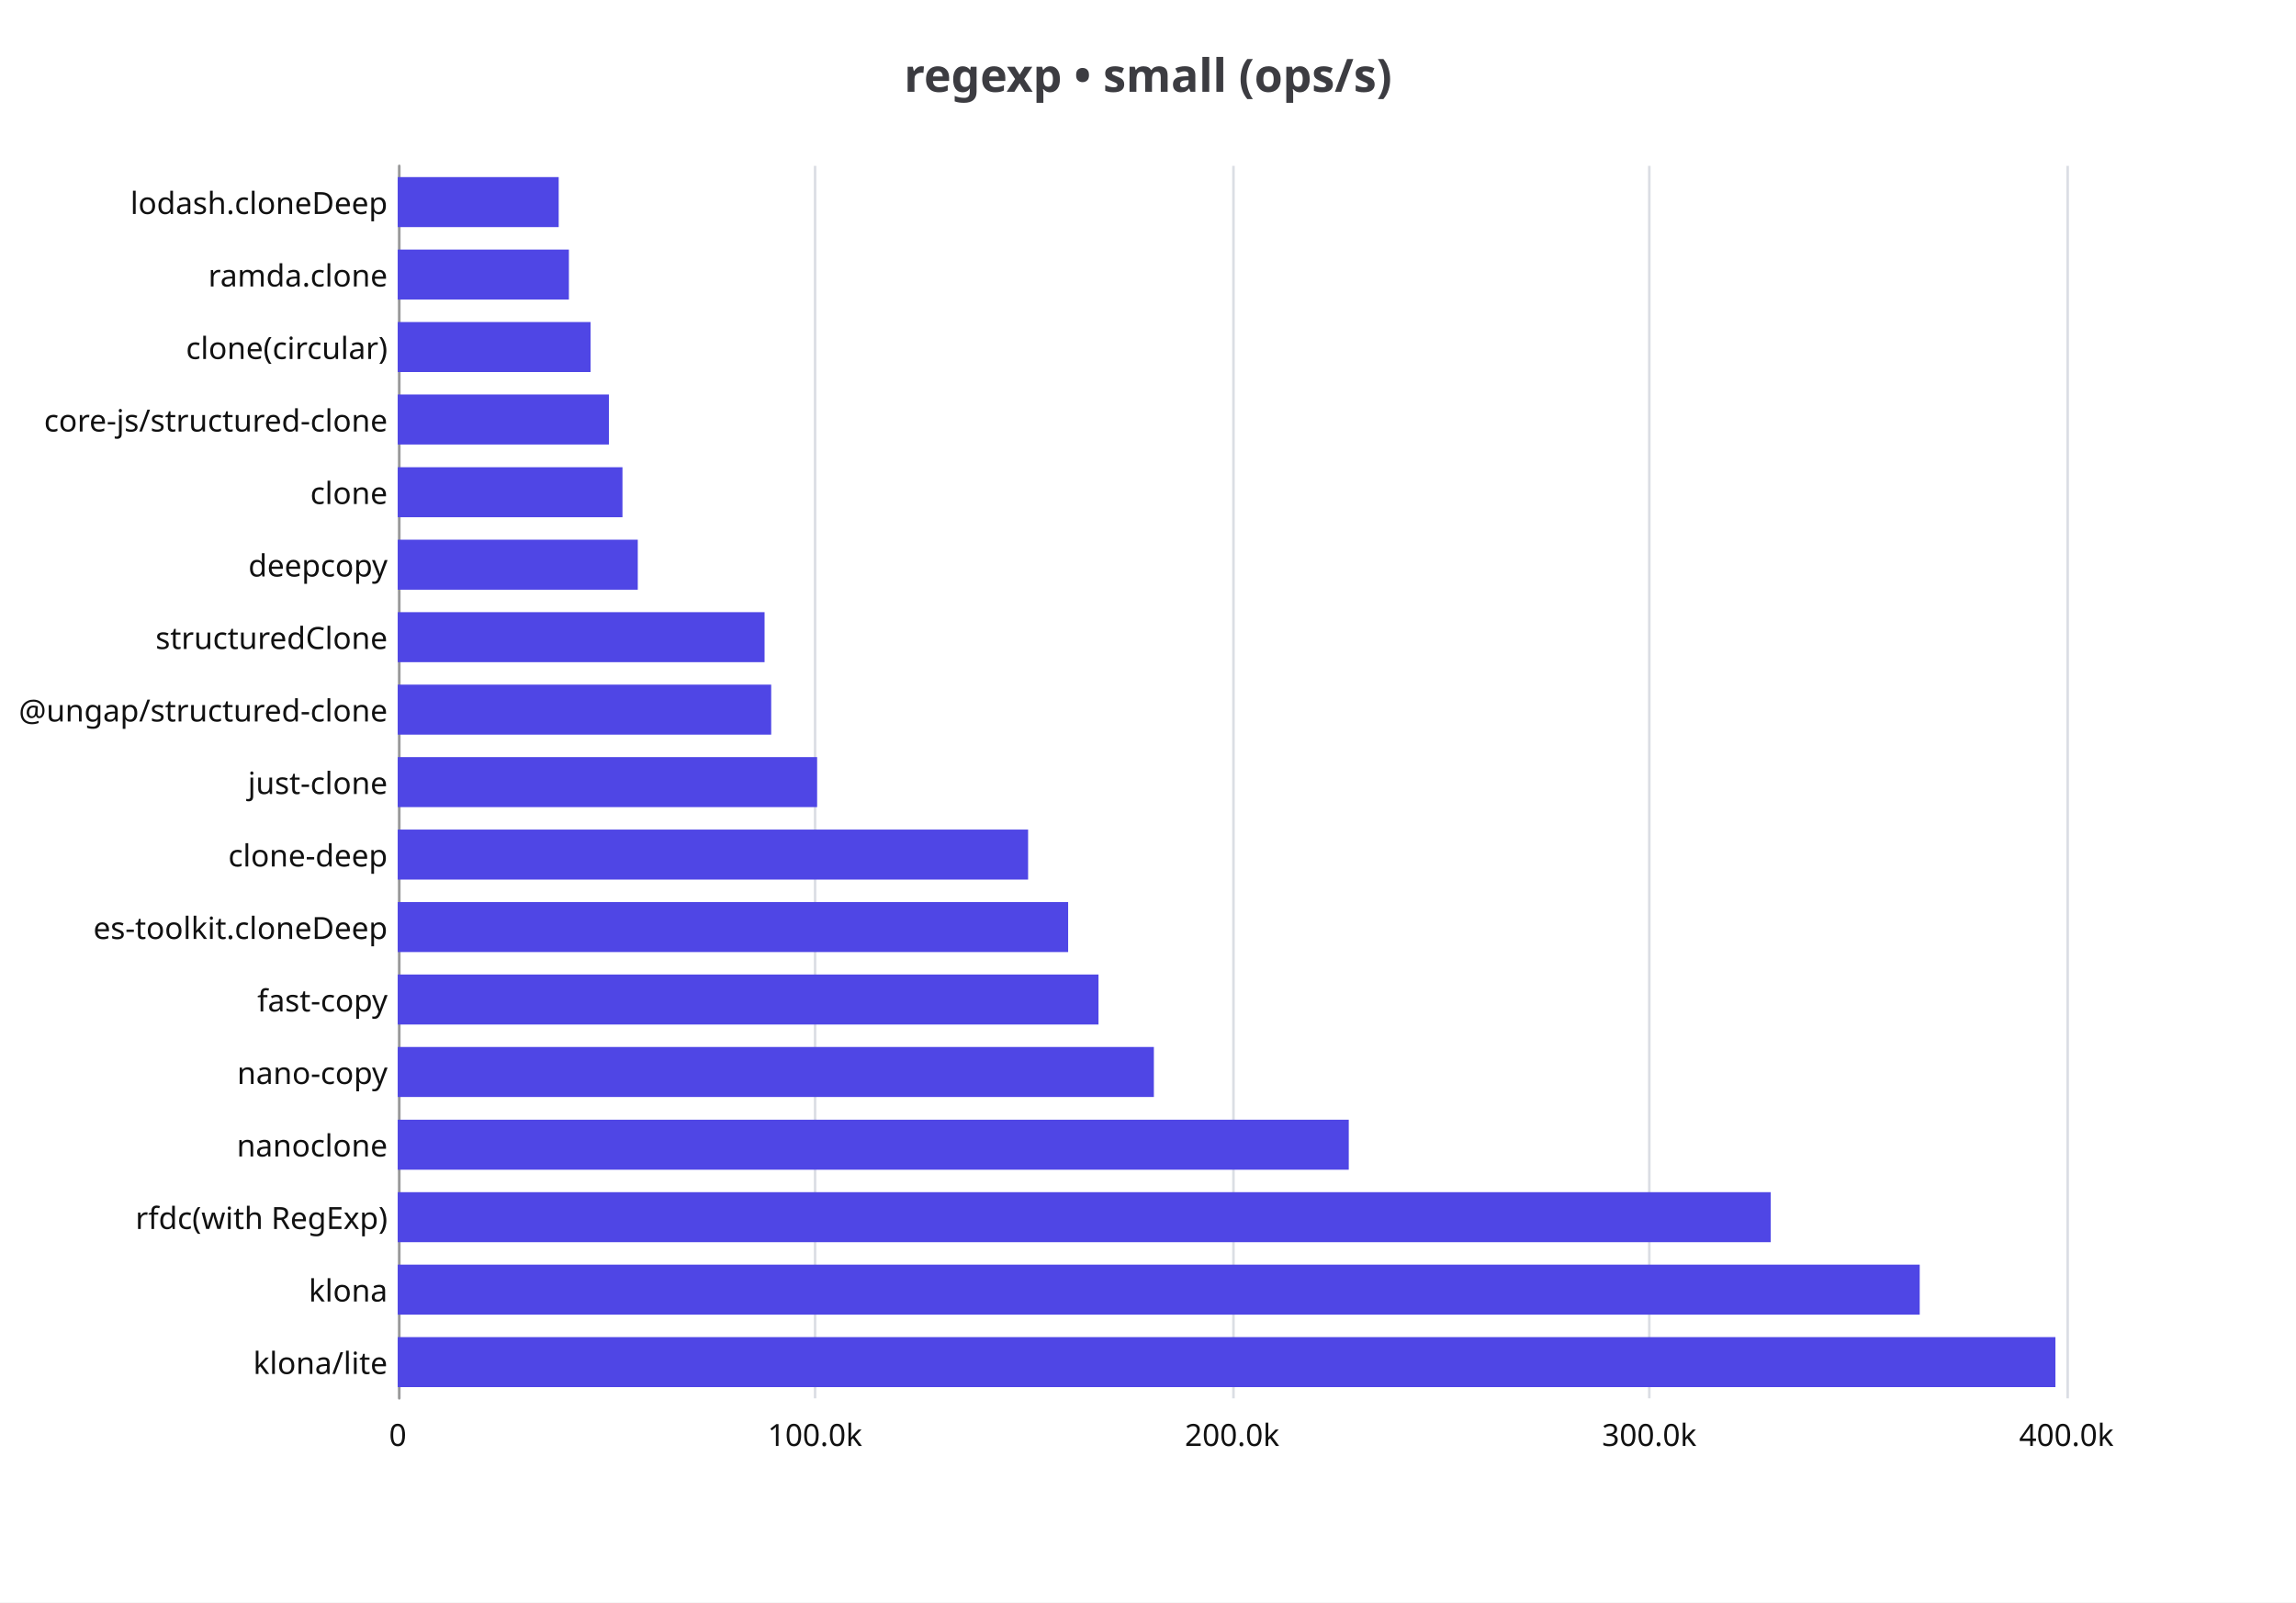
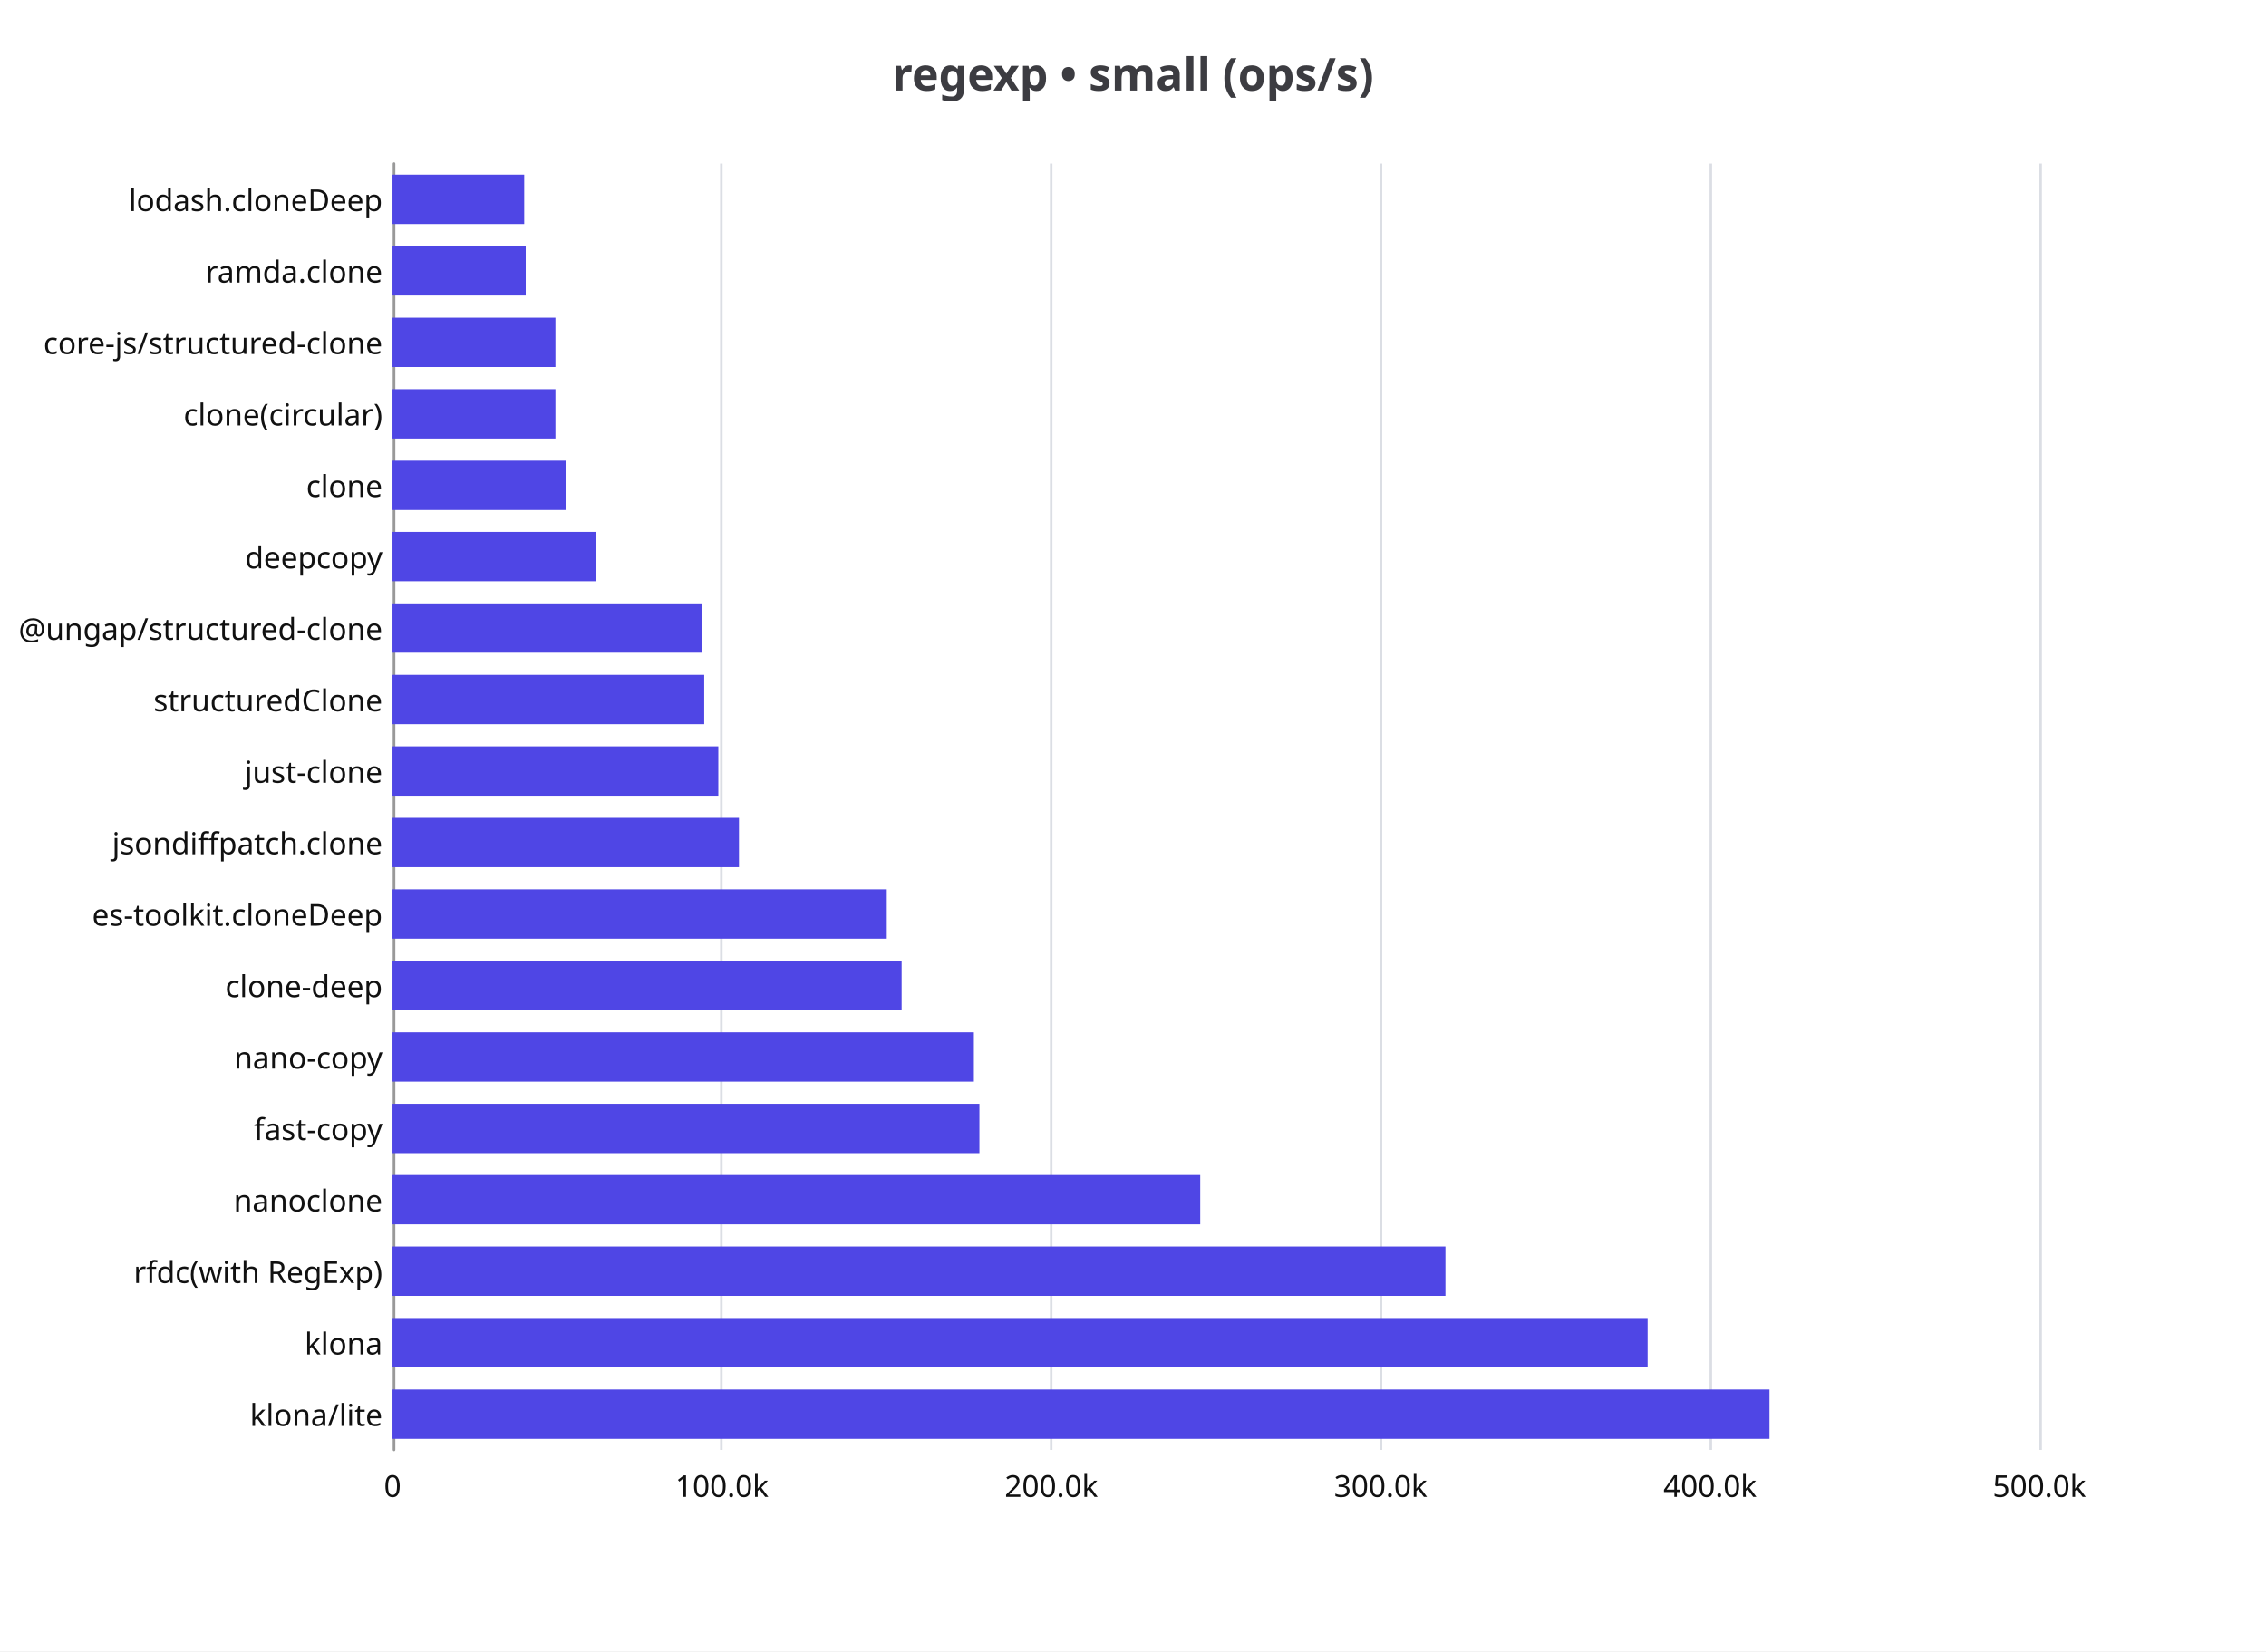
- <svg xmlns="http://www.w3.org/2000/svg" width="900" height="628" version="1.1" baseProfile="full" viewBox="0 0 900 628">
-   <rect width="900" height="628" x="0" y="0" fill="#ffffff" />
-   <path d="M156.5 65L156.5 548" fill="none" pointer-events="visible" stroke="#dbdee4" class="zr4-cls-8" />
-   <path d="M319.5 65L319.5 548" fill="none" pointer-events="visible" stroke="#dbdee4" class="zr4-cls-8" />
-   <path d="M483.5 65L483.5 548" fill="none" pointer-events="visible" stroke="#dbdee4" class="zr4-cls-8" />
-   <path d="M646.5 65L646.5 548" fill="none" pointer-events="visible" stroke="#dbdee4" class="zr4-cls-8" />
-   <path d="M810.5 65L810.5 548" fill="none" pointer-events="visible" stroke="#dbdee4" class="zr4-cls-8" />
-   <path d="M156.5 548L156.5 65" fill="none" pointer-events="visible" stroke="#999" stroke-linecap="round" class="zr4-cls-8" />
-   <text dominant-baseline="central" text-anchor="end" style="font-size:12px;font-family:Microsoft YaHei;" xml:space="preserve" transform="translate(151.92 533.7941)" fill="#111">    klona/lite</text>
-   <text dominant-baseline="central" text-anchor="end" style="font-size:12px;font-family:Microsoft YaHei;" xml:space="preserve" transform="translate(151.92 505.3824)" fill="#111">    klona</text>
-   <text dominant-baseline="central" text-anchor="end" style="font-size:12px;font-family:Microsoft YaHei;" xml:space="preserve" transform="translate(151.92 476.9706)" fill="#111">    rfdc(with RegExp)</text>
-   <text dominant-baseline="central" text-anchor="end" style="font-size:12px;font-family:Microsoft YaHei;" xml:space="preserve" transform="translate(151.92 448.5588)" fill="#111">    nanoclone</text>
-   <text dominant-baseline="central" text-anchor="end" style="font-size:12px;font-family:Microsoft YaHei;" xml:space="preserve" transform="translate(151.92 420.1471)" fill="#111">    nano-copy</text>
-   <text dominant-baseline="central" text-anchor="end" style="font-size:12px;font-family:Microsoft YaHei;" xml:space="preserve" transform="translate(151.92 391.7353)" fill="#111">    fast-copy</text>
-   <text dominant-baseline="central" text-anchor="end" style="font-size:12px;font-family:Microsoft YaHei;" xml:space="preserve" transform="translate(151.92 363.3235)" fill="#111">    es-toolkit.cloneDeep</text>
-   <text dominant-baseline="central" text-anchor="end" style="font-size:12px;font-family:Microsoft YaHei;" xml:space="preserve" transform="translate(151.92 334.9118)" fill="#111">    clone-deep</text>
-   <text dominant-baseline="central" text-anchor="end" style="font-size:12px;font-family:Microsoft YaHei;" xml:space="preserve" transform="translate(151.92 306.5)" fill="#111">    just-clone</text>
-   <text dominant-baseline="central" text-anchor="end" style="font-size:12px;font-family:Microsoft YaHei;" xml:space="preserve" transform="translate(151.92 278.0882)" fill="#111">    @ungap/structured-clone</text>
-   <text dominant-baseline="central" text-anchor="end" style="font-size:12px;font-family:Microsoft YaHei;" xml:space="preserve" transform="translate(151.92 249.6765)" fill="#111">    structuredClone</text>
-   <text dominant-baseline="central" text-anchor="end" style="font-size:12px;font-family:Microsoft YaHei;" xml:space="preserve" transform="translate(151.92 221.2647)" fill="#111">    deepcopy</text>
-   <text dominant-baseline="central" text-anchor="end" style="font-size:12px;font-family:Microsoft YaHei;" xml:space="preserve" transform="translate(151.92 192.8529)" fill="#111">    clone</text>
-   <text dominant-baseline="central" text-anchor="end" style="font-size:12px;font-family:Microsoft YaHei;" xml:space="preserve" transform="translate(151.92 164.4412)" fill="#111">    core-js/structured-clone</text>
-   <text dominant-baseline="central" text-anchor="end" style="font-size:12px;font-family:Microsoft YaHei;" xml:space="preserve" transform="translate(151.92 136.0294)" fill="#111">    clone(circular)</text>
-   <text dominant-baseline="central" text-anchor="end" style="font-size:12px;font-family:Microsoft YaHei;" xml:space="preserve" transform="translate(151.92 107.6176)" fill="#111">    ramda.clone</text>
-   <text dominant-baseline="central" text-anchor="end" style="font-size:12px;font-family:Microsoft YaHei;" xml:space="preserve" transform="translate(151.92 79.2059)" fill="#111">    lodash.cloneDeep</text>
-   <text dominant-baseline="central" text-anchor="middle" style="font-size:12px;font-family:Microsoft YaHei;" y="6" transform="translate(155.92 556)" fill="#111">0</text>
-   <text dominant-baseline="central" text-anchor="middle" style="font-size:12px;font-family:Microsoft YaHei;" y="6" transform="translate(319.44 556)" fill="#111">100.0k</text>
-   <text dominant-baseline="central" text-anchor="middle" style="font-size:12px;font-family:Microsoft YaHei;" y="6" transform="translate(482.96 556)" fill="#111">200.0k</text>
-   <text dominant-baseline="central" text-anchor="middle" style="font-size:12px;font-family:Microsoft YaHei;" y="6" transform="translate(646.48 556)" fill="#111">300.0k</text>
-   <text dominant-baseline="central" text-anchor="middle" style="font-size:12px;font-family:Microsoft YaHei;" y="6" transform="translate(810 556)" fill="#111">400.0k</text>
-   <path d="M155.9 524l649.8 0l0 19.6l-649.8 0Z" fill="#4F46E5" ecmeta_series_index="0" ecmeta_data_index="0" ecmeta_ssr_type="chart" class="zr4-cls-9" />
-   <path d="M155.9 495.6l596.6 0l0 19.6l-596.6 0Z" fill="#4F46E5" ecmeta_series_index="0" ecmeta_data_index="1" ecmeta_ssr_type="chart" class="zr4-cls-9" />
-   <path d="M155.9 467.2l538.2 0l0 19.6l-538.2 0Z" fill="#4F46E5" ecmeta_series_index="0" ecmeta_data_index="2" ecmeta_ssr_type="chart" class="zr4-cls-9" />
-   <path d="M155.9 438.8l372.8 0l0 19.6l-372.8 0Z" fill="#4F46E5" ecmeta_series_index="0" ecmeta_data_index="3" ecmeta_ssr_type="chart" class="zr4-cls-9" />
-   <path d="M155.9 410.3l296.4 0l0 19.6l-296.4 0Z" fill="#4F46E5" ecmeta_series_index="0" ecmeta_data_index="4" ecmeta_ssr_type="chart" class="zr4-cls-9" />
-   <path d="M155.9 381.9l274.7 0l0 19.6l-274.7 0Z" fill="#4F46E5" ecmeta_series_index="0" ecmeta_data_index="5" ecmeta_ssr_type="chart" class="zr4-cls-9" />
-   <path d="M155.9 353.5l262.8 0l0 19.6l-262.8 0Z" fill="#4F46E5" ecmeta_series_index="0" ecmeta_data_index="6" ecmeta_ssr_type="chart" class="zr4-cls-9" />
-   <path d="M155.9 325.1l247.1 0l0 19.6l-247.1 0Z" fill="#4F46E5" ecmeta_series_index="0" ecmeta_data_index="7" ecmeta_ssr_type="chart" class="zr4-cls-9" />
-   <path d="M155.9 296.7l164.4 0l0 19.6l-164.4 0Z" fill="#4F46E5" ecmeta_series_index="0" ecmeta_data_index="8" ecmeta_ssr_type="chart" class="zr4-cls-9" />
-   <path d="M155.9 268.3l146.4 0l0 19.6l-146.4 0Z" fill="#4F46E5" ecmeta_series_index="0" ecmeta_data_index="9" ecmeta_ssr_type="chart" class="zr4-cls-9" />
-   <path d="M155.9 239.9l143.8 0l0 19.6l-143.8 0Z" fill="#4F46E5" ecmeta_series_index="0" ecmeta_data_index="10" ecmeta_ssr_type="chart" class="zr4-cls-9" />
-   <path d="M155.9 211.5l94.1 0l0 19.6l-94.1 0Z" fill="#4F46E5" ecmeta_series_index="0" ecmeta_data_index="11" ecmeta_ssr_type="chart" class="zr4-cls-9" />
-   <path d="M155.9 183.1l88.1 0l0 19.6l-88.1 0Z" fill="#4F46E5" ecmeta_series_index="0" ecmeta_data_index="12" ecmeta_ssr_type="chart" class="zr4-cls-9" />
-   <path d="M155.9 154.6l82.8 0l0 19.6l-82.8 0Z" fill="#4F46E5" ecmeta_series_index="0" ecmeta_data_index="13" ecmeta_ssr_type="chart" class="zr4-cls-9" />
-   <path d="M155.9 126.2l75.6 0l0 19.6l-75.6 0Z" fill="#4F46E5" ecmeta_series_index="0" ecmeta_data_index="14" ecmeta_ssr_type="chart" class="zr4-cls-9" />
-   <path d="M155.9 97.8l67.1 0l0 19.6l-67.1 0Z" fill="#4F46E5" ecmeta_series_index="0" ecmeta_data_index="15" ecmeta_ssr_type="chart" class="zr4-cls-9" />
-   <path d="M155.9 69.4l63.1 0l0 19.6l-63.1 0Z" fill="#4F46E5" ecmeta_series_index="0" ecmeta_data_index="16" ecmeta_ssr_type="chart" class="zr4-cls-9" />
+ <svg xmlns="http://www.w3.org/2000/svg" width="900" height="656" version="1.1" baseProfile="full" viewBox="0 0 900 656">
+   <rect width="900" height="656" x="0" y="0" fill="#ffffff" />
+   <path d="M156.5 65L156.5 576" fill="none" pointer-events="visible" stroke="#dbdee4" class="zr4-cls-8" />
+   <path d="M286.5 65L286.5 576" fill="none" pointer-events="visible" stroke="#dbdee4" class="zr4-cls-8" />
+   <path d="M417.5 65L417.5 576" fill="none" pointer-events="visible" stroke="#dbdee4" class="zr4-cls-8" />
+   <path d="M548.5 65L548.5 576" fill="none" pointer-events="visible" stroke="#dbdee4" class="zr4-cls-8" />
+   <path d="M679.5 65L679.5 576" fill="none" pointer-events="visible" stroke="#dbdee4" class="zr4-cls-8" />
+   <path d="M810.5 65L810.5 576" fill="none" pointer-events="visible" stroke="#dbdee4" class="zr4-cls-8" />
+   <path d="M156.5 576L156.5 65" fill="none" pointer-events="visible" stroke="#999" stroke-linecap="round" class="zr4-cls-8" />
+   <text dominant-baseline="central" text-anchor="end" style="font-size:12px;font-family:Microsoft YaHei;" xml:space="preserve" transform="translate(151.92 561.8056)" fill="#111">    klona/lite</text>
+   <text dominant-baseline="central" text-anchor="end" style="font-size:12px;font-family:Microsoft YaHei;" xml:space="preserve" transform="translate(151.92 533.4167)" fill="#111">    klona</text>
+   <text dominant-baseline="central" text-anchor="end" style="font-size:12px;font-family:Microsoft YaHei;" xml:space="preserve" transform="translate(151.92 505.0278)" fill="#111">    rfdc(with RegExp)</text>
+   <text dominant-baseline="central" text-anchor="end" style="font-size:12px;font-family:Microsoft YaHei;" xml:space="preserve" transform="translate(151.92 476.6389)" fill="#111">    nanoclone</text>
+   <text dominant-baseline="central" text-anchor="end" style="font-size:12px;font-family:Microsoft YaHei;" xml:space="preserve" transform="translate(151.92 448.25)" fill="#111">    fast-copy</text>
+   <text dominant-baseline="central" text-anchor="end" style="font-size:12px;font-family:Microsoft YaHei;" xml:space="preserve" transform="translate(151.92 419.8611)" fill="#111">    nano-copy</text>
+   <text dominant-baseline="central" text-anchor="end" style="font-size:12px;font-family:Microsoft YaHei;" xml:space="preserve" transform="translate(151.92 391.4722)" fill="#111">    clone-deep</text>
+   <text dominant-baseline="central" text-anchor="end" style="font-size:12px;font-family:Microsoft YaHei;" xml:space="preserve" transform="translate(151.92 363.0833)" fill="#111">    es-toolkit.cloneDeep</text>
+   <text dominant-baseline="central" text-anchor="end" style="font-size:12px;font-family:Microsoft YaHei;" xml:space="preserve" transform="translate(151.92 334.6944)" fill="#111">    jsondiffpatch.clone</text>
+   <text dominant-baseline="central" text-anchor="end" style="font-size:12px;font-family:Microsoft YaHei;" xml:space="preserve" transform="translate(151.92 306.3056)" fill="#111">    just-clone</text>
+   <text dominant-baseline="central" text-anchor="end" style="font-size:12px;font-family:Microsoft YaHei;" xml:space="preserve" transform="translate(151.92 277.9167)" fill="#111">    structuredClone</text>
+   <text dominant-baseline="central" text-anchor="end" style="font-size:12px;font-family:Microsoft YaHei;" xml:space="preserve" transform="translate(151.92 249.5278)" fill="#111">    @ungap/structured-clone</text>
+   <text dominant-baseline="central" text-anchor="end" style="font-size:12px;font-family:Microsoft YaHei;" xml:space="preserve" transform="translate(151.92 221.1389)" fill="#111">    deepcopy</text>
+   <text dominant-baseline="central" text-anchor="end" style="font-size:12px;font-family:Microsoft YaHei;" xml:space="preserve" transform="translate(151.92 192.75)" fill="#111">    clone</text>
+   <text dominant-baseline="central" text-anchor="end" style="font-size:12px;font-family:Microsoft YaHei;" xml:space="preserve" transform="translate(151.92 164.3611)" fill="#111">    clone(circular)</text>
+   <text dominant-baseline="central" text-anchor="end" style="font-size:12px;font-family:Microsoft YaHei;" xml:space="preserve" transform="translate(151.92 135.9722)" fill="#111">    core-js/structured-clone</text>
+   <text dominant-baseline="central" text-anchor="end" style="font-size:12px;font-family:Microsoft YaHei;" xml:space="preserve" transform="translate(151.92 107.5833)" fill="#111">    ramda.clone</text>
+   <text dominant-baseline="central" text-anchor="end" style="font-size:12px;font-family:Microsoft YaHei;" xml:space="preserve" transform="translate(151.92 79.1944)" fill="#111">    lodash.cloneDeep</text>
+   <text dominant-baseline="central" text-anchor="middle" style="font-size:12px;font-family:Microsoft YaHei;" y="6" transform="translate(155.92 584)" fill="#111">0</text>
+   <text dominant-baseline="central" text-anchor="middle" style="font-size:12px;font-family:Microsoft YaHei;" y="6" transform="translate(286.736 584)" fill="#111">100.0k</text>
+   <text dominant-baseline="central" text-anchor="middle" style="font-size:12px;font-family:Microsoft YaHei;" y="6" transform="translate(417.552 584)" fill="#111">200.0k</text>
+   <text dominant-baseline="central" text-anchor="middle" style="font-size:12px;font-family:Microsoft YaHei;" y="6" transform="translate(548.368 584)" fill="#111">300.0k</text>
+   <text dominant-baseline="central" text-anchor="middle" style="font-size:12px;font-family:Microsoft YaHei;" y="6" transform="translate(679.184 584)" fill="#111">400.0k</text>
+   <text dominant-baseline="central" text-anchor="middle" style="font-size:12px;font-family:Microsoft YaHei;" y="6" transform="translate(810 584)" fill="#111">500.0k</text>
+   <path d="M155.9 552l546.9 0l0 19.6l-546.9 0Z" fill="#4F46E5" ecmeta_series_index="0" ecmeta_data_index="0" ecmeta_ssr_type="chart" class="zr4-cls-9" />
+   <path d="M155.9 523.6l498.5 0l0 19.6l-498.5 0Z" fill="#4F46E5" ecmeta_series_index="0" ecmeta_data_index="1" ecmeta_ssr_type="chart" class="zr4-cls-9" />
+   <path d="M155.9 495.2l418.2 0l0 19.6l-418.2 0Z" fill="#4F46E5" ecmeta_series_index="0" ecmeta_data_index="2" ecmeta_ssr_type="chart" class="zr4-cls-9" />
+   <path d="M155.9 466.8l320.8 0l0 19.6l-320.8 0Z" fill="#4F46E5" ecmeta_series_index="0" ecmeta_data_index="3" ecmeta_ssr_type="chart" class="zr4-cls-9" />
+   <path d="M155.9 438.5l233.1 0l0 19.6l-233.1 0Z" fill="#4F46E5" ecmeta_series_index="0" ecmeta_data_index="4" ecmeta_ssr_type="chart" class="zr4-cls-9" />
+   <path d="M155.9 410.1l230.9 0l0 19.6l-230.9 0Z" fill="#4F46E5" ecmeta_series_index="0" ecmeta_data_index="5" ecmeta_ssr_type="chart" class="zr4-cls-9" />
+   <path d="M155.9 381.7l202.2 0l0 19.6l-202.2 0Z" fill="#4F46E5" ecmeta_series_index="0" ecmeta_data_index="6" ecmeta_ssr_type="chart" class="zr4-cls-9" />
+   <path d="M155.9 353.3l196.3 0l0 19.6l-196.3 0Z" fill="#4F46E5" ecmeta_series_index="0" ecmeta_data_index="7" ecmeta_ssr_type="chart" class="zr4-cls-9" />
+   <path d="M155.9 324.9l137.6 0l0 19.6l-137.6 0Z" fill="#4F46E5" ecmeta_series_index="0" ecmeta_data_index="8" ecmeta_ssr_type="chart" class="zr4-cls-9" />
+   <path d="M155.9 296.5l129.4 0l0 19.6l-129.4 0Z" fill="#4F46E5" ecmeta_series_index="0" ecmeta_data_index="9" ecmeta_ssr_type="chart" class="zr4-cls-9" />
+   <path d="M155.9 268.1l123.8 0l0 19.6l-123.8 0Z" fill="#4F46E5" ecmeta_series_index="0" ecmeta_data_index="10" ecmeta_ssr_type="chart" class="zr4-cls-9" />
+   <path d="M155.9 239.7l123 0l0 19.6l-123 0Z" fill="#4F46E5" ecmeta_series_index="0" ecmeta_data_index="11" ecmeta_ssr_type="chart" class="zr4-cls-9" />
+   <path d="M155.9 211.3l80.7 0l0 19.6l-80.7 0Z" fill="#4F46E5" ecmeta_series_index="0" ecmeta_data_index="12" ecmeta_ssr_type="chart" class="zr4-cls-9" />
+   <path d="M155.9 183l68.9 0l0 19.6l-68.9 0Z" fill="#4F46E5" ecmeta_series_index="0" ecmeta_data_index="13" ecmeta_ssr_type="chart" class="zr4-cls-9" />
+   <path d="M155.9 154.6l64.7 0l0 19.6l-64.7 0Z" fill="#4F46E5" ecmeta_series_index="0" ecmeta_data_index="14" ecmeta_ssr_type="chart" class="zr4-cls-9" />
+   <path d="M155.9 126.2l64.7 0l0 19.6l-64.7 0Z" fill="#4F46E5" ecmeta_series_index="0" ecmeta_data_index="15" ecmeta_ssr_type="chart" class="zr4-cls-9" />
+   <path d="M155.9 97.8l52.9 0l0 19.6l-52.9 0Z" fill="#4F46E5" ecmeta_series_index="0" ecmeta_data_index="16" ecmeta_ssr_type="chart" class="zr4-cls-9" />
+   <path d="M155.9 69.4l52.3 0l0 19.6l-52.3 0Z" fill="#4F46E5" ecmeta_series_index="0" ecmeta_data_index="17" ecmeta_ssr_type="chart" class="zr4-cls-9" />
  <path d="M-97.7 -5l195.4 0l0 28l-195.4 0Z" transform="translate(450 20)" fill="rgb(0,0,0)" fill-opacity="0" stroke="#3c3c41" stroke-width="0" class="zr4-cls-8" />
  <text dominant-baseline="central" text-anchor="middle" style="font-size:18px;font-family:Microsoft YaHei;font-weight:bold;" xml:space="preserve" y="9" transform="translate(450 20)" fill="#3c3c41">regexp • small (ops/s)</text>
  <style>
.zr4-cls-8:hover {
pointer-events:none;
}
.zr4-cls-9:hover {
cursor:pointer;
fill:rgba(86,77,251,1);
}



</style>
</svg>
